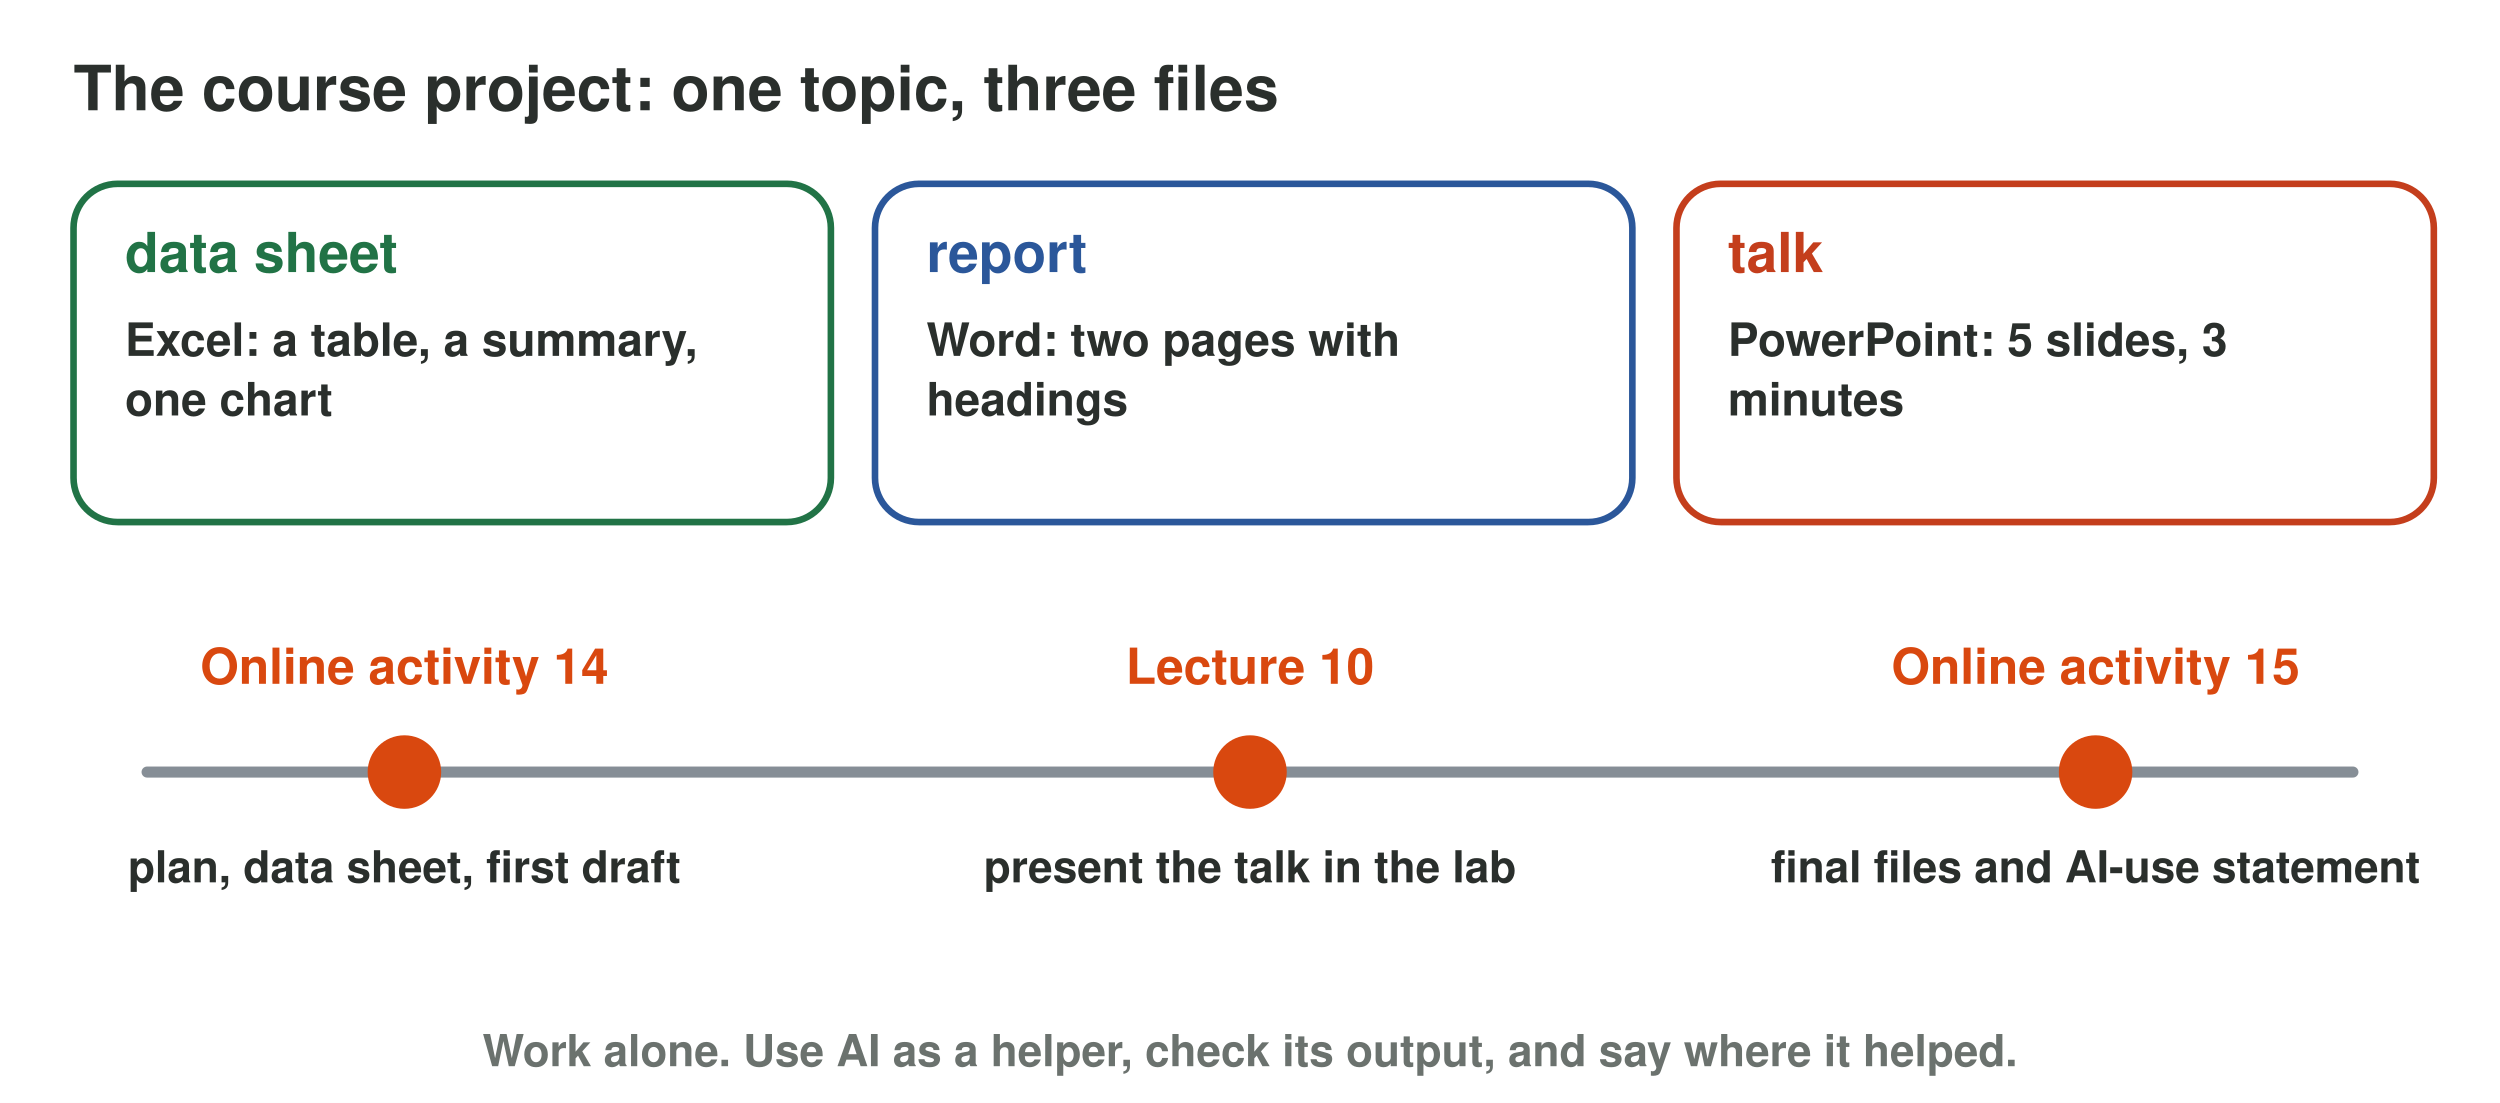
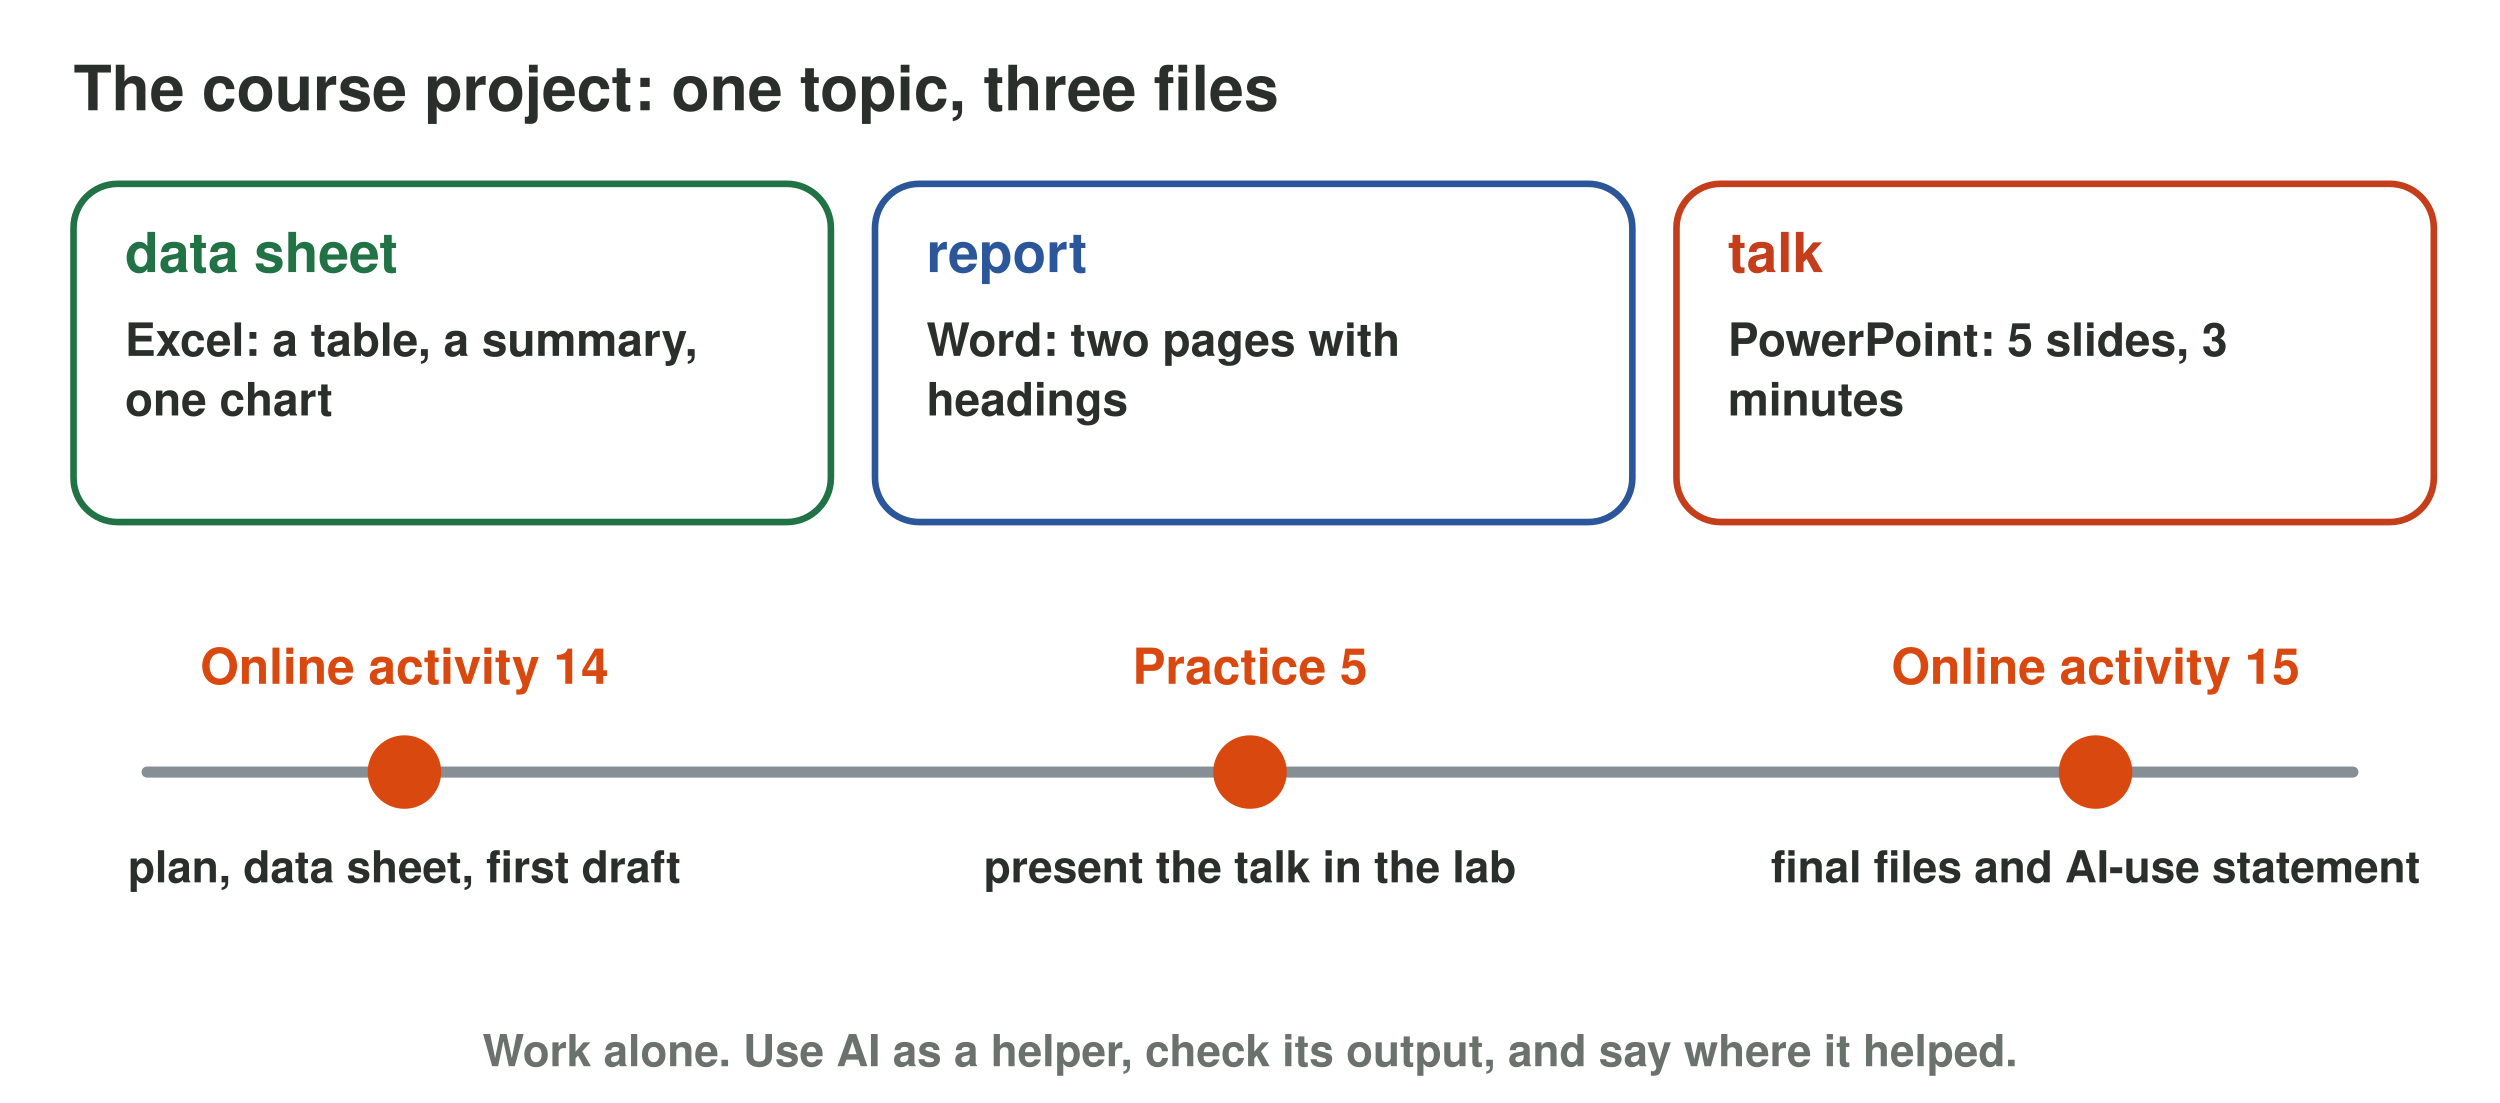
<svg xmlns="http://www.w3.org/2000/svg" width="680" height="300" viewBox="0 0 680 300" font-family="Helvetica, Arial, sans-serif" font-weight="600">
  <rect width="680" height="300" fill="#ffffff" />
  <text x="20" y="30" font-size="17" fill="#2a2f2c" text-anchor="start" font-weight="800" xml:space="preserve">The course project: one topic, three files</text>
  <rect x="20" y="50" width="206" height="92" rx="12" fill="#ffffff" stroke="#217346" stroke-width="1.8" />
  <text x="34" y="74" font-size="15" fill="#217346" text-anchor="start" font-weight="800" xml:space="preserve">data sheet</text>
  <text x="34" y="96.8" font-size="12.5" fill="#2a2f2c" text-anchor="start" font-weight="600" xml:space="preserve">Excel: a table, a summary,</text>
  <text x="34" y="113" font-size="12.5" fill="#2a2f2c" text-anchor="start" font-weight="600" xml:space="preserve">one chart</text>
  <rect x="238" y="50" width="206" height="92" rx="12" fill="#ffffff" stroke="#2b579a" stroke-width="1.8" />
  <text x="252" y="74" font-size="15" fill="#2b579a" text-anchor="start" font-weight="800" xml:space="preserve">report</text>
  <text x="252" y="96.8" font-size="12.5" fill="#2a2f2c" text-anchor="start" font-weight="600" xml:space="preserve">Word: two pages with</text>
  <text x="252" y="113" font-size="12.5" fill="#2a2f2c" text-anchor="start" font-weight="600" xml:space="preserve">headings</text>
  <rect x="456" y="50" width="206" height="92" rx="12" fill="#ffffff" stroke="#c43e1c" stroke-width="1.8" />
  <text x="470" y="74" font-size="15" fill="#c43e1c" text-anchor="start" font-weight="800" xml:space="preserve">talk</text>
  <text x="470" y="96.8" font-size="12.5" fill="#2a2f2c" text-anchor="start" font-weight="600" xml:space="preserve">PowerPoint: 5 slides, 3</text>
  <text x="470" y="113" font-size="12.5" fill="#2a2f2c" text-anchor="start" font-weight="600" xml:space="preserve">minutes</text>
  <line x1="40" y1="210" x2="640" y2="210" stroke="#868e96" stroke-width="3" stroke-linecap="round" />
  <circle cx="110" cy="210" r="10" fill="#D9480F" />
  <text x="110" y="186" font-size="13.5" fill="#D9480F" text-anchor="middle" font-weight="800" xml:space="preserve">Online activity 14</text>
  <text x="110" y="240" font-size="12" fill="#2a2f2c" text-anchor="middle" font-weight="700" xml:space="preserve">plan, data sheet, first draft</text>
  <circle cx="340" cy="210" r="10" fill="#D9480F" />
-   <text x="340" y="186" font-size="13.5" fill="#D9480F" text-anchor="middle" font-weight="800" xml:space="preserve">Lecture 10</text>
+   <text x="340" y="186" font-size="13.5" fill="#D9480F" text-anchor="middle" font-weight="800" xml:space="preserve">Practice 5</text>
  <text x="340" y="240" font-size="12" fill="#2a2f2c" text-anchor="middle" font-weight="700" xml:space="preserve">present the talk in the lab</text>
  <circle cx="570" cy="210" r="10" fill="#D9480F" />
  <text x="570" y="186" font-size="13.5" fill="#D9480F" text-anchor="middle" font-weight="800" xml:space="preserve">Online activity 15</text>
  <text x="570" y="240" font-size="12" fill="#2a2f2c" text-anchor="middle" font-weight="700" xml:space="preserve">final files and AI-use statement</text>
  <text x="340" y="290" font-size="12" fill="#6b726e" text-anchor="middle" font-weight="700" xml:space="preserve">Work alone. Use AI as a helper, check its output, and say where it helped.</text>
</svg>
